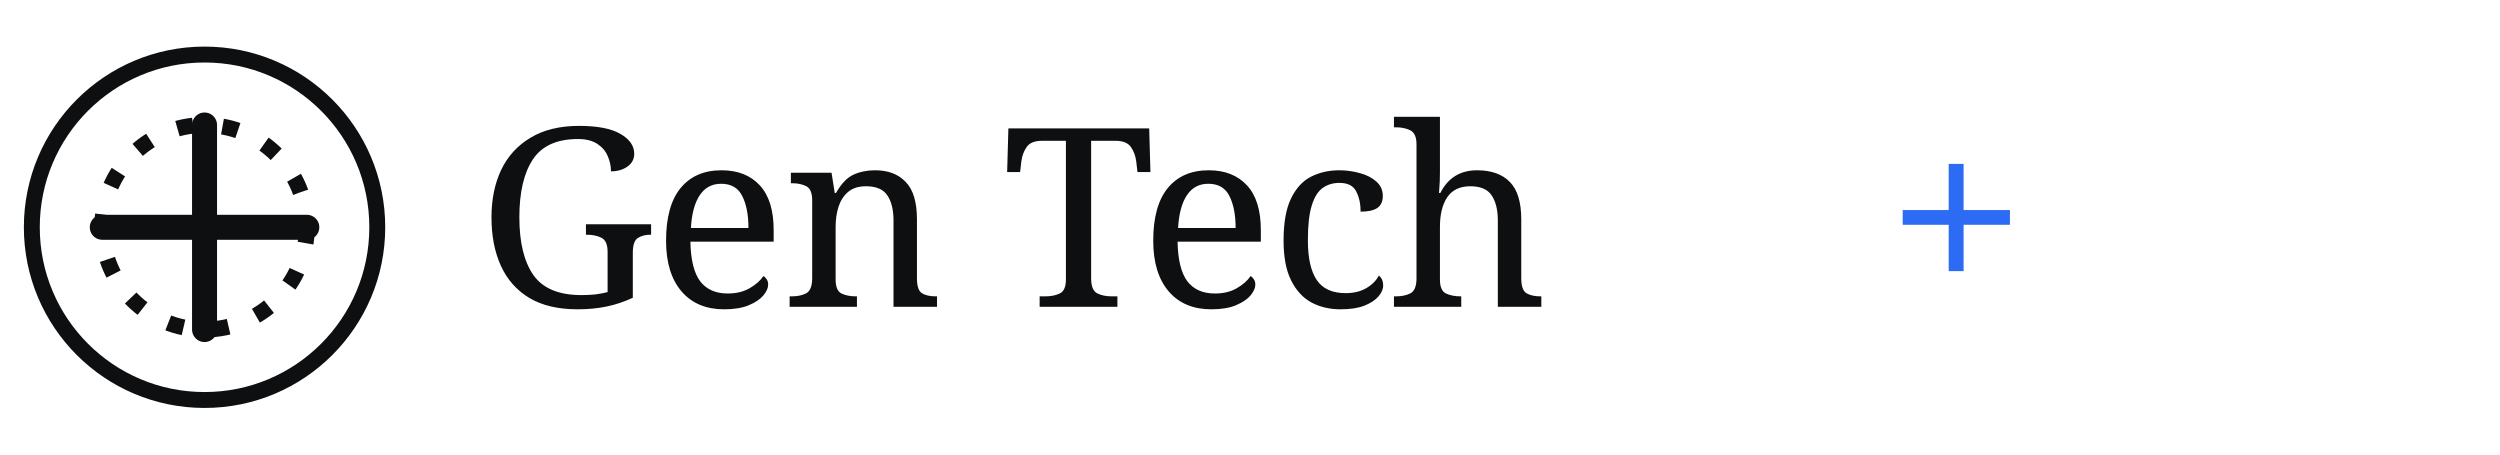
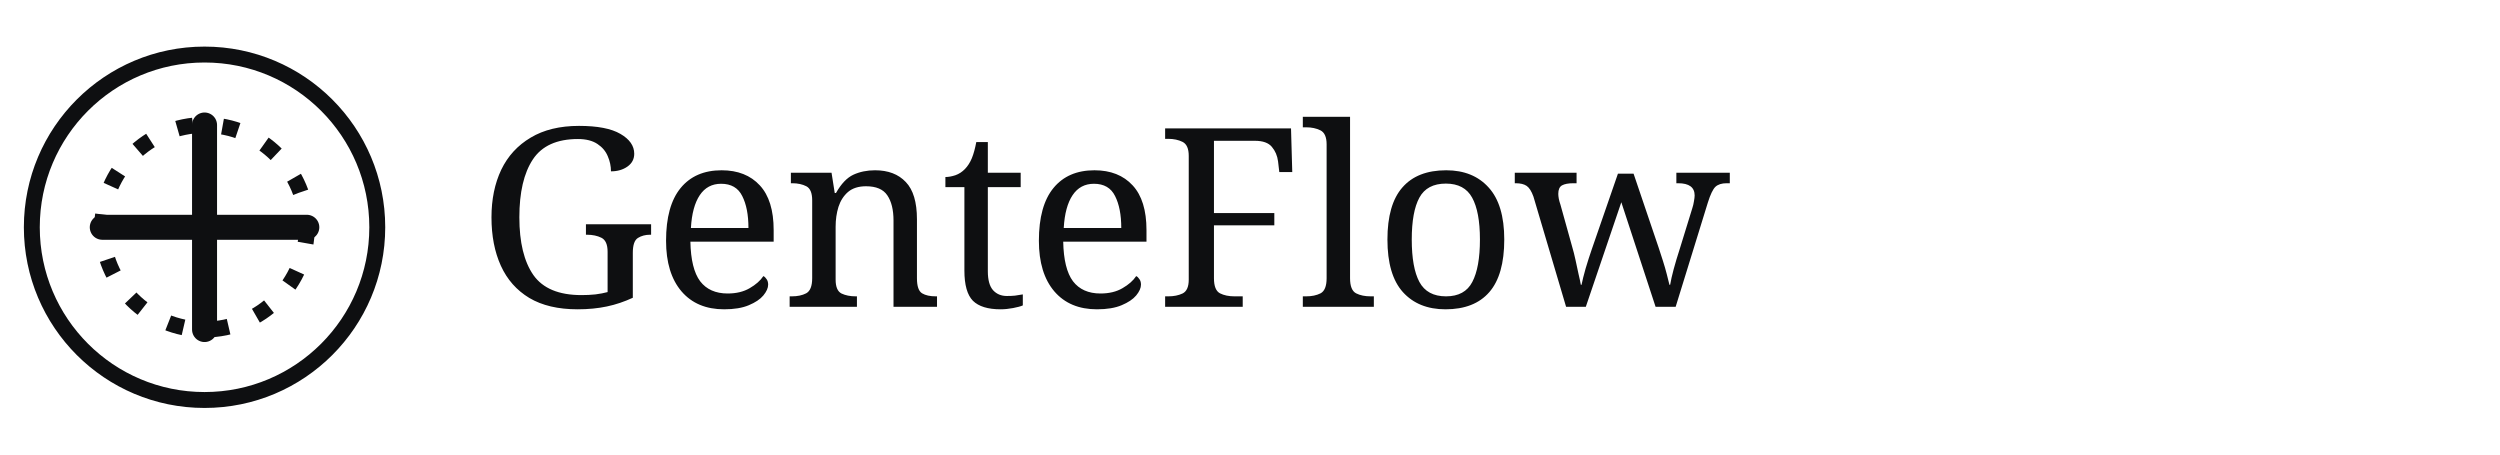
<svg xmlns="http://www.w3.org/2000/svg" viewBox="0 0 220 40" fill="none">
  <g transform="translate(2,4)">
    <circle cx="16" cy="16" r="15.2" stroke="#0E0F11" stroke-width="1.4" />
    <circle cx="16" cy="16" r="9" stroke="#0E0F11" stroke-width="1.4" stroke-dasharray="1.4 2.6" />
    <path d="M16 7 V25 M7 16 H25" stroke="#0E0F11" stroke-width="2.2" stroke-linecap="round" />
  </g>
-   <text x="42" y="27" font-family="Spectral, Georgia, serif" font-size="22" font-weight="400" fill="#0E0F11" letter-spacing="-0.3">Gen Tech</text>
-   <text x="166" y="27" font-family="Spectral, Georgia, serif" font-size="22" font-weight="400" fill="#2D6BF5" letter-spacing="-0.3">+</text>
+   <text x="42" y="27" font-family="Spectral, Georgia, serif" font-size="22" font-weight="400" fill="#0E0F11" letter-spacing="-0.3">GenteFlow</text>
</svg>
